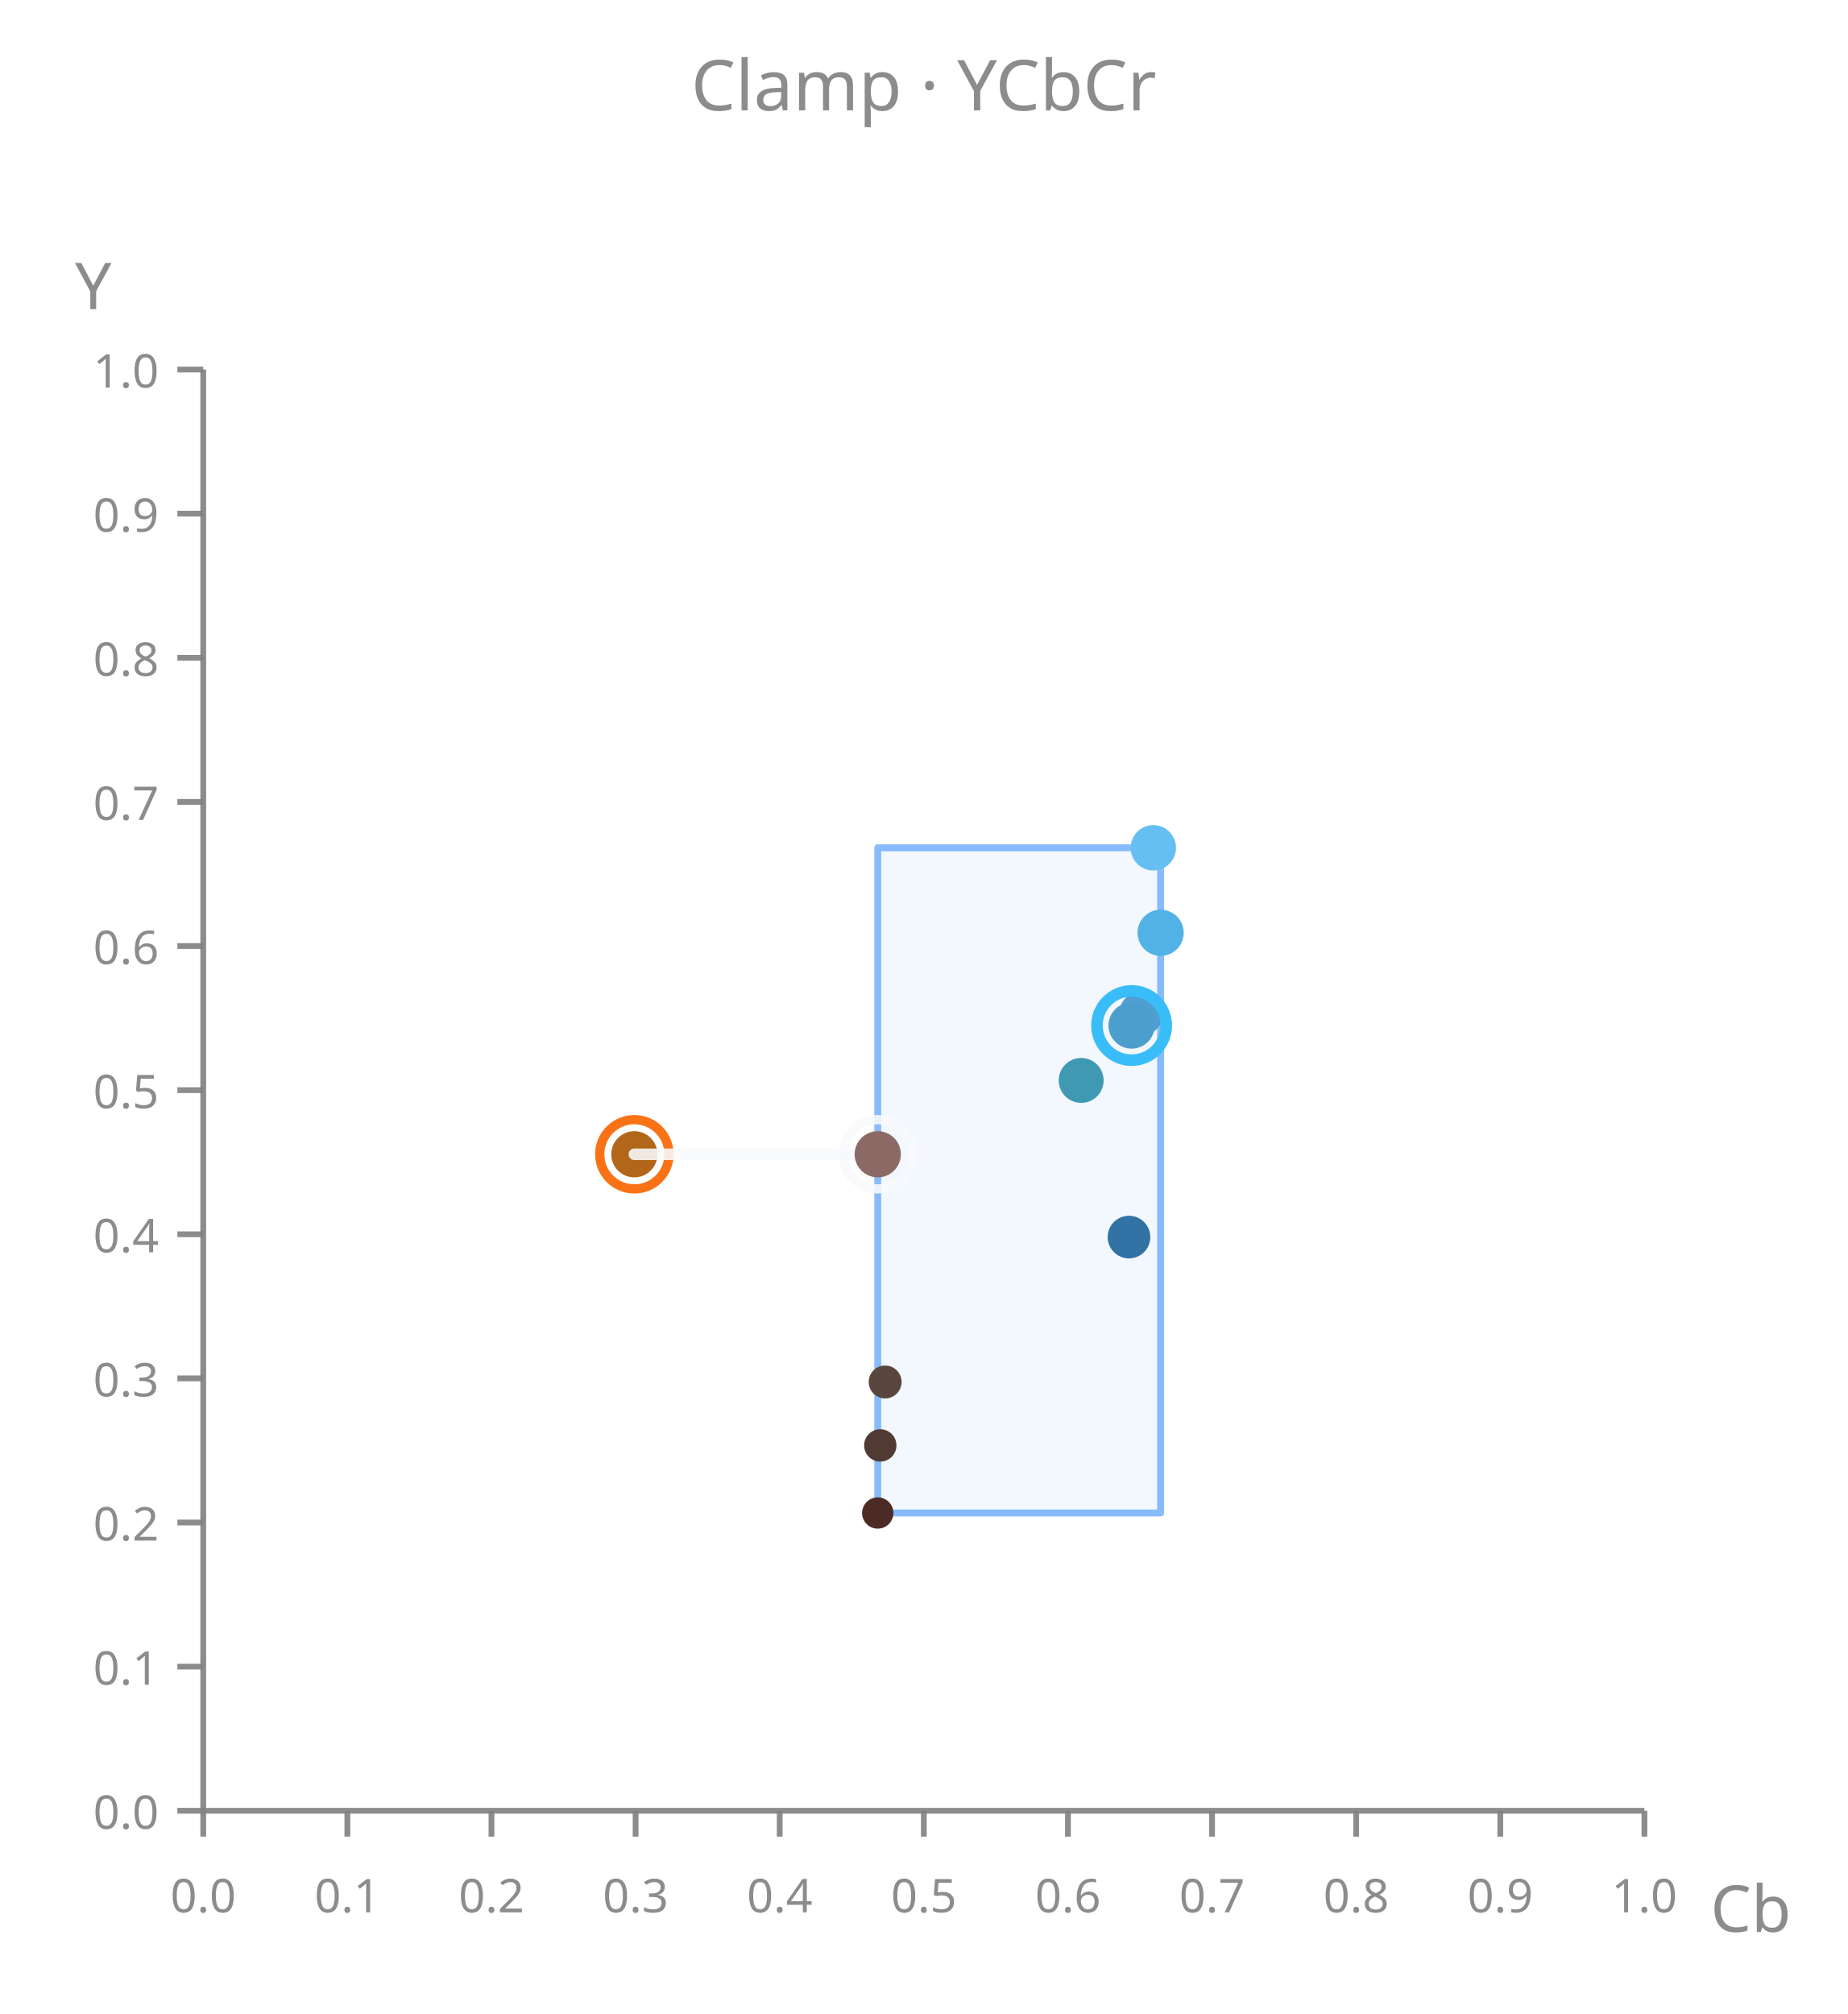
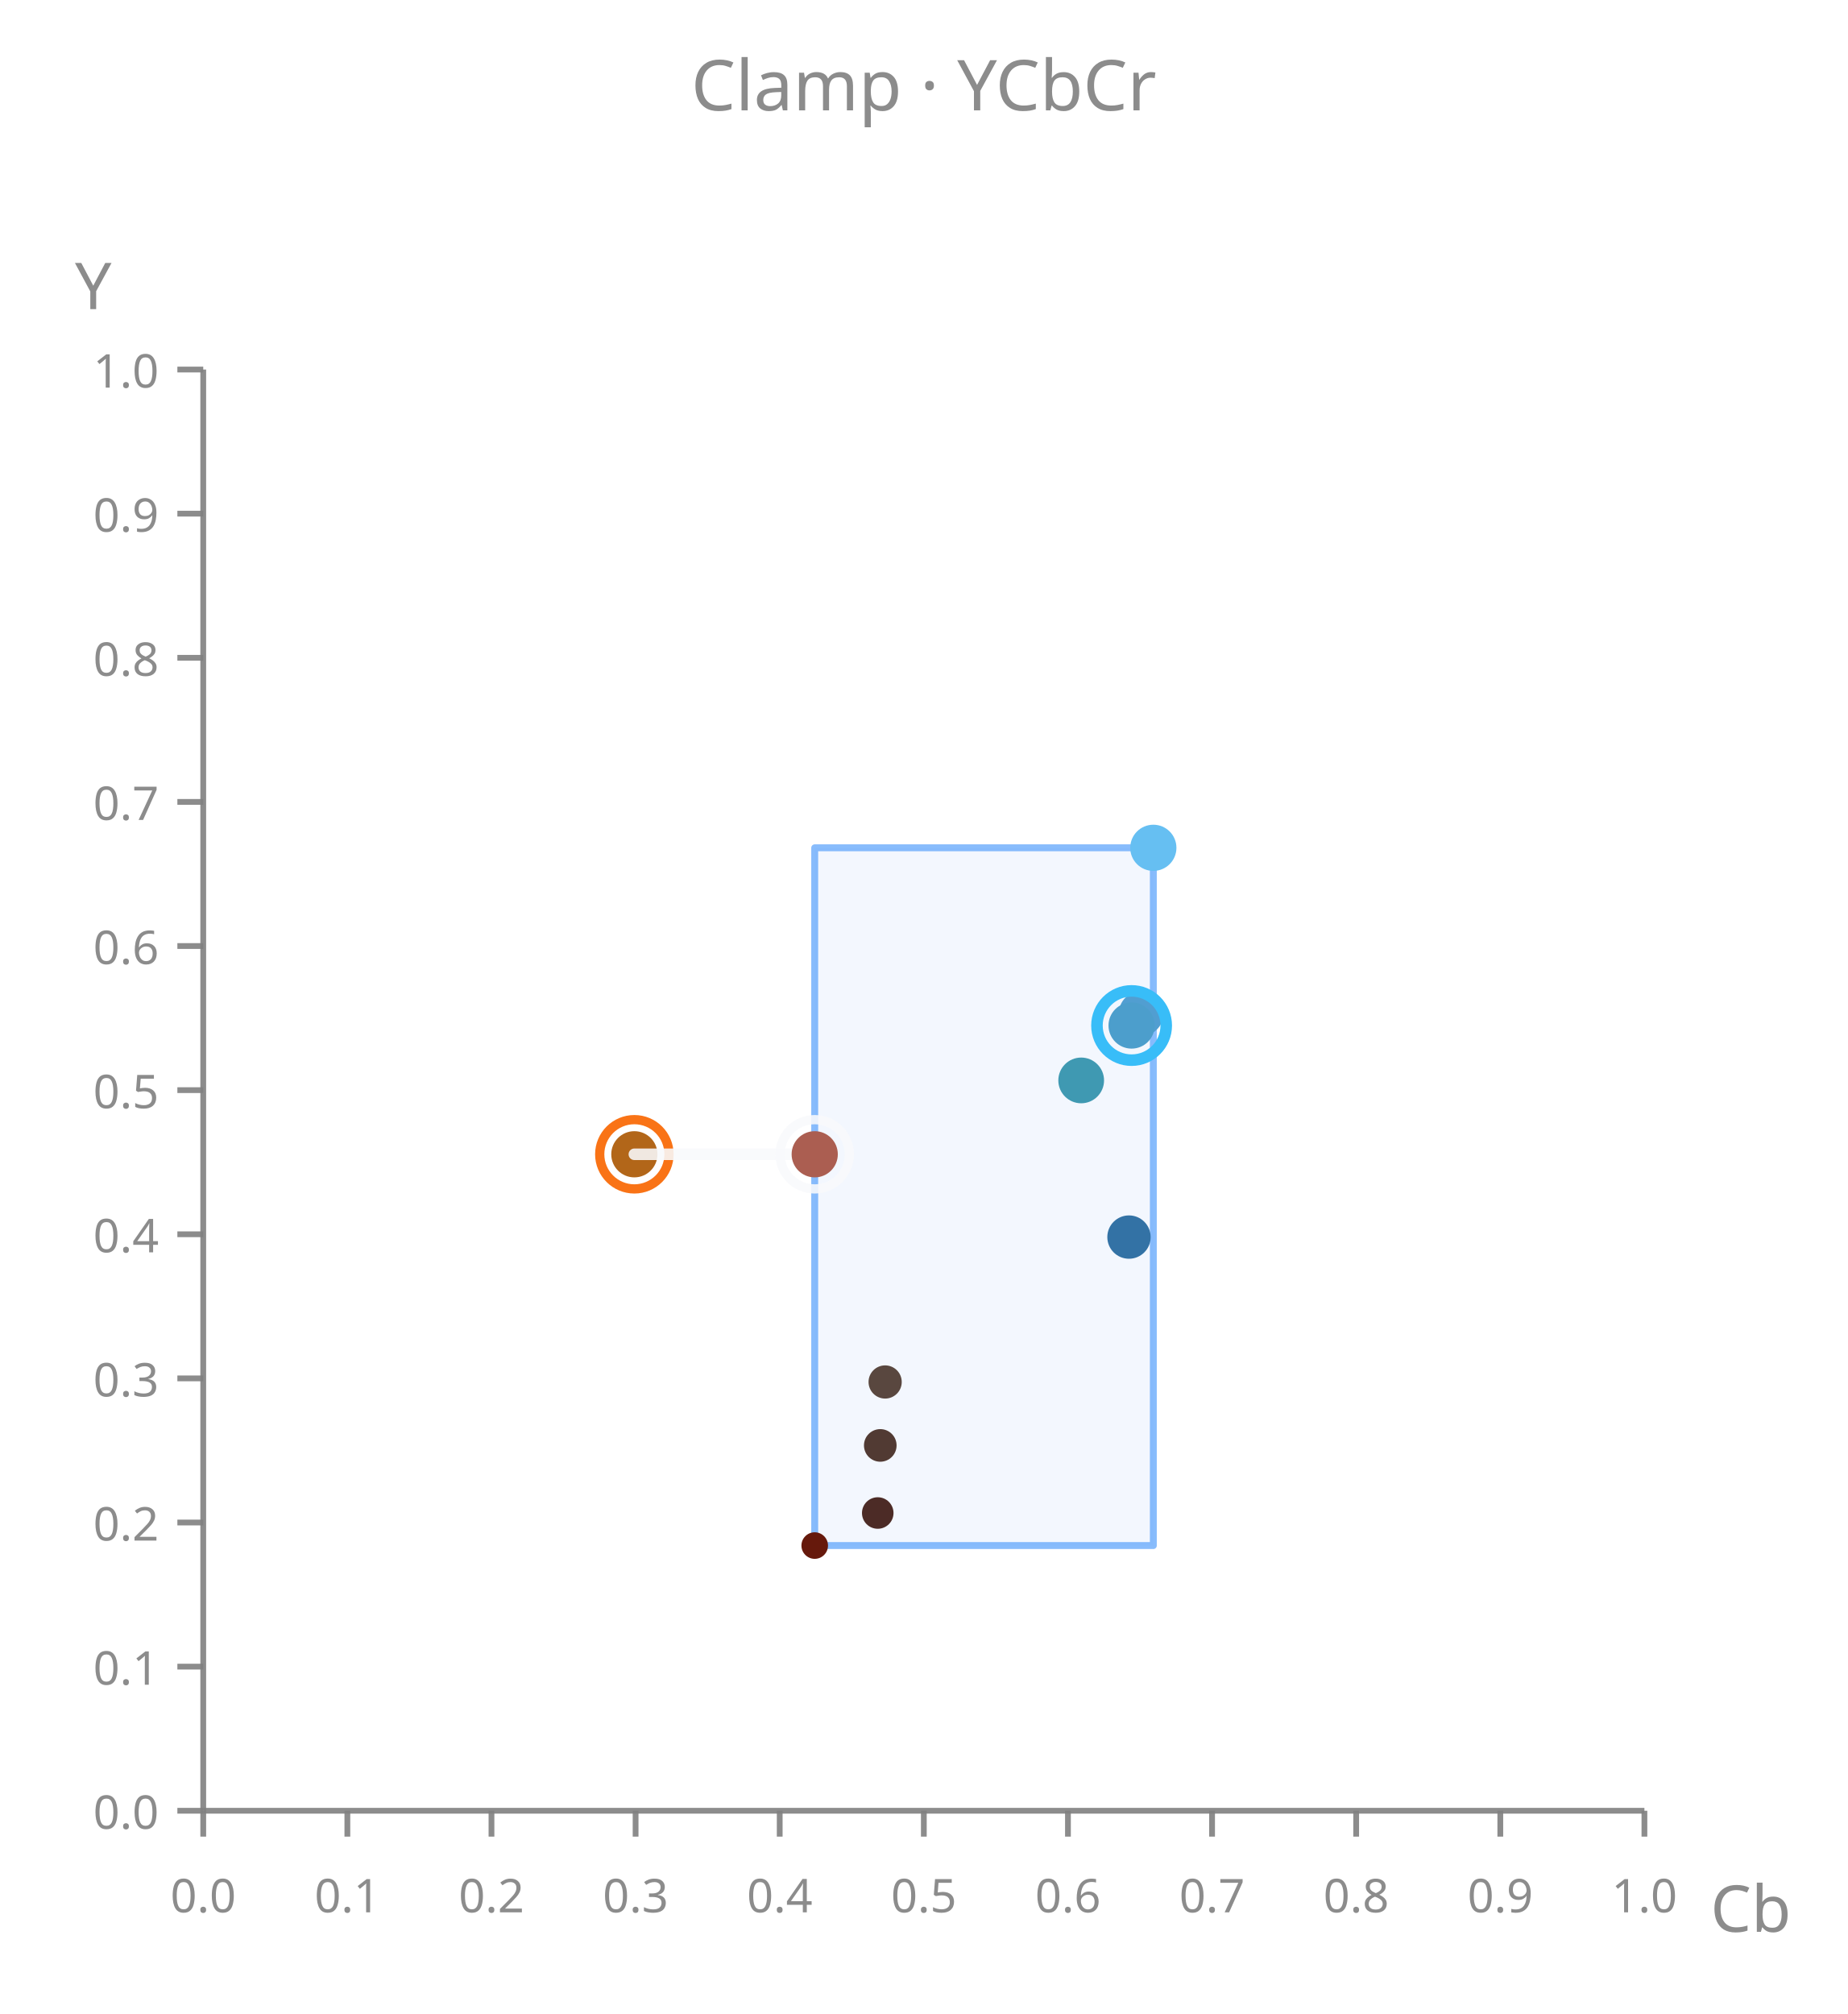
<svg xmlns="http://www.w3.org/2000/svg" baseProfile="full" height="436.0px" version="1.1" viewBox="0,0,400.0,436.0" width="400.0px">
  <defs />
  <g class="layer_bg" />
  <g class="layer_boundary">
-     <polygon fill="rgba(59,130,246,0.06)" points="190.024,327.544 251.266,327.544 251.266,183.537 190.024,183.537" stroke="rgba(96,165,250,0.75)" stroke-linejoin="round" stroke-width="1.5" />
+     <polygon fill="rgba(59,130,246,0.06)" points="176.378,334.592 249.685,334.592 249.685,183.537 176.378,183.537" stroke="rgba(96,165,250,0.75)" stroke-linejoin="round" stroke-width="1.5" />
  </g>
  <g class="layer_axes">
    <line fill="none" stroke="rgba(128,128,128,0.9)" stroke-width="1.25" x1="44.0" x2="356" y1="392.0" y2="392.0" />
    <line fill="none" stroke="rgba(128,128,128,0.9)" stroke-width="1.25" x1="44.0" x2="44.0" y1="392.0" y2="80" />
    <line fill="none" stroke="rgba(128,128,128,0.9)" stroke-width="1.25" x1="44.0" x2="44.0" y1="392.0" y2="397.6" />
    <text dominant-baseline="hanging" fill="rgba(128,128,128,0.9)" font-family="sans-serif" font-size="10.08" text-anchor="middle" x="44.0" y="406.168">0.0</text>
    <line fill="none" stroke="rgba(128,128,128,0.9)" stroke-width="1.25" x1="75.2" x2="75.2" y1="392.0" y2="397.6" />
    <text dominant-baseline="hanging" fill="rgba(128,128,128,0.9)" font-family="sans-serif" font-size="10.08" text-anchor="middle" x="75.2" y="406.168">0.1</text>
    <line fill="none" stroke="rgba(128,128,128,0.9)" stroke-width="1.25" x1="106.4" x2="106.4" y1="392.0" y2="397.6" />
    <text dominant-baseline="hanging" fill="rgba(128,128,128,0.9)" font-family="sans-serif" font-size="10.08" text-anchor="middle" x="106.4" y="406.168">0.2</text>
    <line fill="none" stroke="rgba(128,128,128,0.9)" stroke-width="1.25" x1="137.6" x2="137.6" y1="392.0" y2="397.6" />
    <text dominant-baseline="hanging" fill="rgba(128,128,128,0.9)" font-family="sans-serif" font-size="10.08" text-anchor="middle" x="137.6" y="406.168">0.3</text>
    <line fill="none" stroke="rgba(128,128,128,0.9)" stroke-width="1.25" x1="168.8" x2="168.8" y1="392.0" y2="397.6" />
    <text dominant-baseline="hanging" fill="rgba(128,128,128,0.9)" font-family="sans-serif" font-size="10.08" text-anchor="middle" x="168.8" y="406.168">0.4</text>
    <line fill="none" stroke="rgba(128,128,128,0.9)" stroke-width="1.25" x1="200" x2="200" y1="392.0" y2="397.6" />
    <text dominant-baseline="hanging" fill="rgba(128,128,128,0.9)" font-family="sans-serif" font-size="10.08" text-anchor="middle" x="200" y="406.168">0.5</text>
    <line fill="none" stroke="rgba(128,128,128,0.9)" stroke-width="1.25" x1="231.2" x2="231.2" y1="392.0" y2="397.6" />
    <text dominant-baseline="hanging" fill="rgba(128,128,128,0.9)" font-family="sans-serif" font-size="10.08" text-anchor="middle" x="231.2" y="406.168">0.6</text>
    <line fill="none" stroke="rgba(128,128,128,0.9)" stroke-width="1.25" x1="262.4" x2="262.4" y1="392.0" y2="397.6" />
    <text dominant-baseline="hanging" fill="rgba(128,128,128,0.9)" font-family="sans-serif" font-size="10.08" text-anchor="middle" x="262.4" y="406.168">0.7</text>
    <line fill="none" stroke="rgba(128,128,128,0.9)" stroke-width="1.25" x1="293.6" x2="293.6" y1="392.0" y2="397.6" />
    <text dominant-baseline="hanging" fill="rgba(128,128,128,0.9)" font-family="sans-serif" font-size="10.08" text-anchor="middle" x="293.6" y="406.168">0.8</text>
    <line fill="none" stroke="rgba(128,128,128,0.9)" stroke-width="1.25" x1="324.8" x2="324.8" y1="392.0" y2="397.6" />
    <text dominant-baseline="hanging" fill="rgba(128,128,128,0.9)" font-family="sans-serif" font-size="10.08" text-anchor="middle" x="324.8" y="406.168">0.9</text>
    <line fill="none" stroke="rgba(128,128,128,0.9)" stroke-width="1.25" x1="356" x2="356" y1="392.0" y2="397.6" />
    <text dominant-baseline="hanging" fill="rgba(128,128,128,0.9)" font-family="sans-serif" font-size="10.08" text-anchor="middle" x="356" y="406.168">1.0</text>
    <line fill="none" stroke="rgba(128,128,128,0.9)" stroke-width="1.25" x1="44.0" x2="38.4" y1="392.0" y2="392.0" />
    <text dominant-baseline="central" fill="rgba(128,128,128,0.9)" font-family="sans-serif" font-size="10.08" text-anchor="end" x="34.4" y="392.0">0.0</text>
    <line fill="none" stroke="rgba(128,128,128,0.9)" stroke-width="1.25" x1="44.0" x2="38.4" y1="360.8" y2="360.8" />
    <text dominant-baseline="central" fill="rgba(128,128,128,0.9)" font-family="sans-serif" font-size="10.08" text-anchor="end" x="34.4" y="360.8">0.1</text>
    <line fill="none" stroke="rgba(128,128,128,0.9)" stroke-width="1.25" x1="44.0" x2="38.4" y1="329.6" y2="329.6" />
    <text dominant-baseline="central" fill="rgba(128,128,128,0.9)" font-family="sans-serif" font-size="10.08" text-anchor="end" x="34.4" y="329.6">0.2</text>
    <line fill="none" stroke="rgba(128,128,128,0.9)" stroke-width="1.25" x1="44.0" x2="38.4" y1="298.4" y2="298.4" />
    <text dominant-baseline="central" fill="rgba(128,128,128,0.9)" font-family="sans-serif" font-size="10.08" text-anchor="end" x="34.4" y="298.4">0.3</text>
    <line fill="none" stroke="rgba(128,128,128,0.9)" stroke-width="1.25" x1="44.0" x2="38.4" y1="267.2" y2="267.2" />
    <text dominant-baseline="central" fill="rgba(128,128,128,0.9)" font-family="sans-serif" font-size="10.08" text-anchor="end" x="34.4" y="267.2">0.4</text>
    <line fill="none" stroke="rgba(128,128,128,0.9)" stroke-width="1.25" x1="44.0" x2="38.4" y1="236" y2="236" />
    <text dominant-baseline="central" fill="rgba(128,128,128,0.9)" font-family="sans-serif" font-size="10.08" text-anchor="end" x="34.4" y="236">0.5</text>
    <line fill="none" stroke="rgba(128,128,128,0.9)" stroke-width="1.25" x1="44.0" x2="38.4" y1="204.8" y2="204.8" />
    <text dominant-baseline="central" fill="rgba(128,128,128,0.9)" font-family="sans-serif" font-size="10.08" text-anchor="end" x="34.4" y="204.8">0.6</text>
    <line fill="none" stroke="rgba(128,128,128,0.9)" stroke-width="1.25" x1="44.0" x2="38.4" y1="173.6" y2="173.6" />
    <text dominant-baseline="central" fill="rgba(128,128,128,0.9)" font-family="sans-serif" font-size="10.08" text-anchor="end" x="34.4" y="173.6">0.7</text>
    <line fill="none" stroke="rgba(128,128,128,0.9)" stroke-width="1.25" x1="44.0" x2="38.4" y1="142.4" y2="142.4" />
    <text dominant-baseline="central" fill="rgba(128,128,128,0.9)" font-family="sans-serif" font-size="10.08" text-anchor="end" x="34.4" y="142.4">0.8</text>
    <line fill="none" stroke="rgba(128,128,128,0.9)" stroke-width="1.25" x1="44.0" x2="38.4" y1="111.2" y2="111.2" />
    <text dominant-baseline="central" fill="rgba(128,128,128,0.9)" font-family="sans-serif" font-size="10.08" text-anchor="end" x="34.4" y="111.2">0.9</text>
    <line fill="none" stroke="rgba(128,128,128,0.9)" stroke-width="1.25" x1="44.0" x2="38.4" y1="80" y2="80" />
    <text dominant-baseline="central" fill="rgba(128,128,128,0.9)" font-family="sans-serif" font-size="10.08" text-anchor="end" x="34.4" y="80">1.0</text>
    <text fill="rgba(128,128,128,0.9)" font-family="sans-serif" font-size="14" x="370.3" y="418.208">Cb</text>
    <text fill="rgba(128,128,128,0.9)" font-family="sans-serif" font-size="14" x="16.224" y="66.928">Y</text>
  </g>
  <g class="layer_dots">
-     <circle cx="190.024" cy="327.544" fill="rgb(76,43,38)" r="3.387" stroke="none" />
-     <circle cx="190.571" cy="312.911" fill="rgb(81,58,51)" r="3.5" stroke="none" />
-     <circle cx="191.625" cy="299.177" fill="rgb(89,71,63)" r="3.56" stroke="none" />
-     <circle cx="244.414" cy="267.808" fill="rgb(51,114,165)" r="4.616" stroke="none" />
-     <circle cx="247.049" cy="219.433" fill="rgb(81,158,209)" r="4.764" stroke="none" />
+     <circle cx="176.378" cy="334.592" fill="rgb(102,25,12)" r="2.875" stroke="none" />
+     <circle cx="190.024" cy="327.544" fill="rgb(76,43,38)" r="3.413" stroke="none" />
+     <circle cx="190.571" cy="312.911" fill="rgb(81,58,51)" r="3.531" stroke="none" />
+     <circle cx="191.625" cy="299.177" fill="rgb(89,71,63)" r="3.593" stroke="none" />
+     <circle cx="244.414" cy="267.808" fill="rgb(51,114,165)" r="4.692" stroke="none" />
+     <circle cx="247.049" cy="219.433" fill="rgb(81,158,209)" r="4.846" stroke="none" />
    <circle cx="244.98" cy="222.01" fill="rgb(76,158,204)" r="5.0" stroke="none" />
-     <circle cx="234.066" cy="233.894" fill="rgb(63,153,178)" r="4.863" stroke="none" />
-     <circle cx="249.685" cy="183.537" fill="rgb(102,191,242)" r="4.911" stroke="none" />
-     <circle cx="251.266" cy="201.936" fill="rgb(81,178,229)" r="5.0" stroke="none" />
+     <circle cx="234.066" cy="233.894" fill="rgb(63,153,178)" r="4.95" stroke="none" />
+     <circle cx="249.685" cy="183.537" fill="rgb(102,191,242)" r="5.0" stroke="none" />
    <circle cx="137.332" cy="249.884" fill="rgb(178,102,25)" r="5.0" stroke="none" />
  </g>
  <g class="layer_overlay">
    <circle cx="244.98" cy="222.01" fill="none" r="7.5" stroke="rgba(56,189,248,1.0)" stroke-width="2.5" />
    <circle cx="137.332" cy="249.884" fill="none" r="7.5" stroke="rgba(249,115,22,1.0)" stroke-width="2.0" />
-     <line stroke="rgba(248,250,252,0.88)" stroke-linecap="round" stroke-width="2.5" x1="137.332" x2="190.024" y1="249.884" y2="249.884" />
-     <circle cx="190.024" cy="249.884" fill="rgb(139,106,101)" r="5.0" stroke="none" />
-     <circle cx="190.024" cy="249.884" fill="none" r="7.5" stroke="rgba(248,250,252,0.88)" stroke-width="2.0" />
+     <line stroke="rgba(248,250,252,0.88)" stroke-linecap="round" stroke-width="2.5" x1="137.332" x2="176.378" y1="249.884" y2="249.884" />
+     <circle cx="176.378" cy="249.884" fill="rgb(171,94,81)" r="5.0" stroke="none" />
+     <circle cx="176.378" cy="249.884" fill="none" r="7.5" stroke="rgba(248,250,252,0.88)" stroke-width="2.0" />
  </g>
  <g class="layer_header">
    <text dominant-baseline="central" fill="rgba(128,128,128,0.9)" font-family="sans-serif" font-size="15.2" text-anchor="middle" x="200.0" y="18.0">Clamp · YCbCr</text>
  </g>
</svg>
